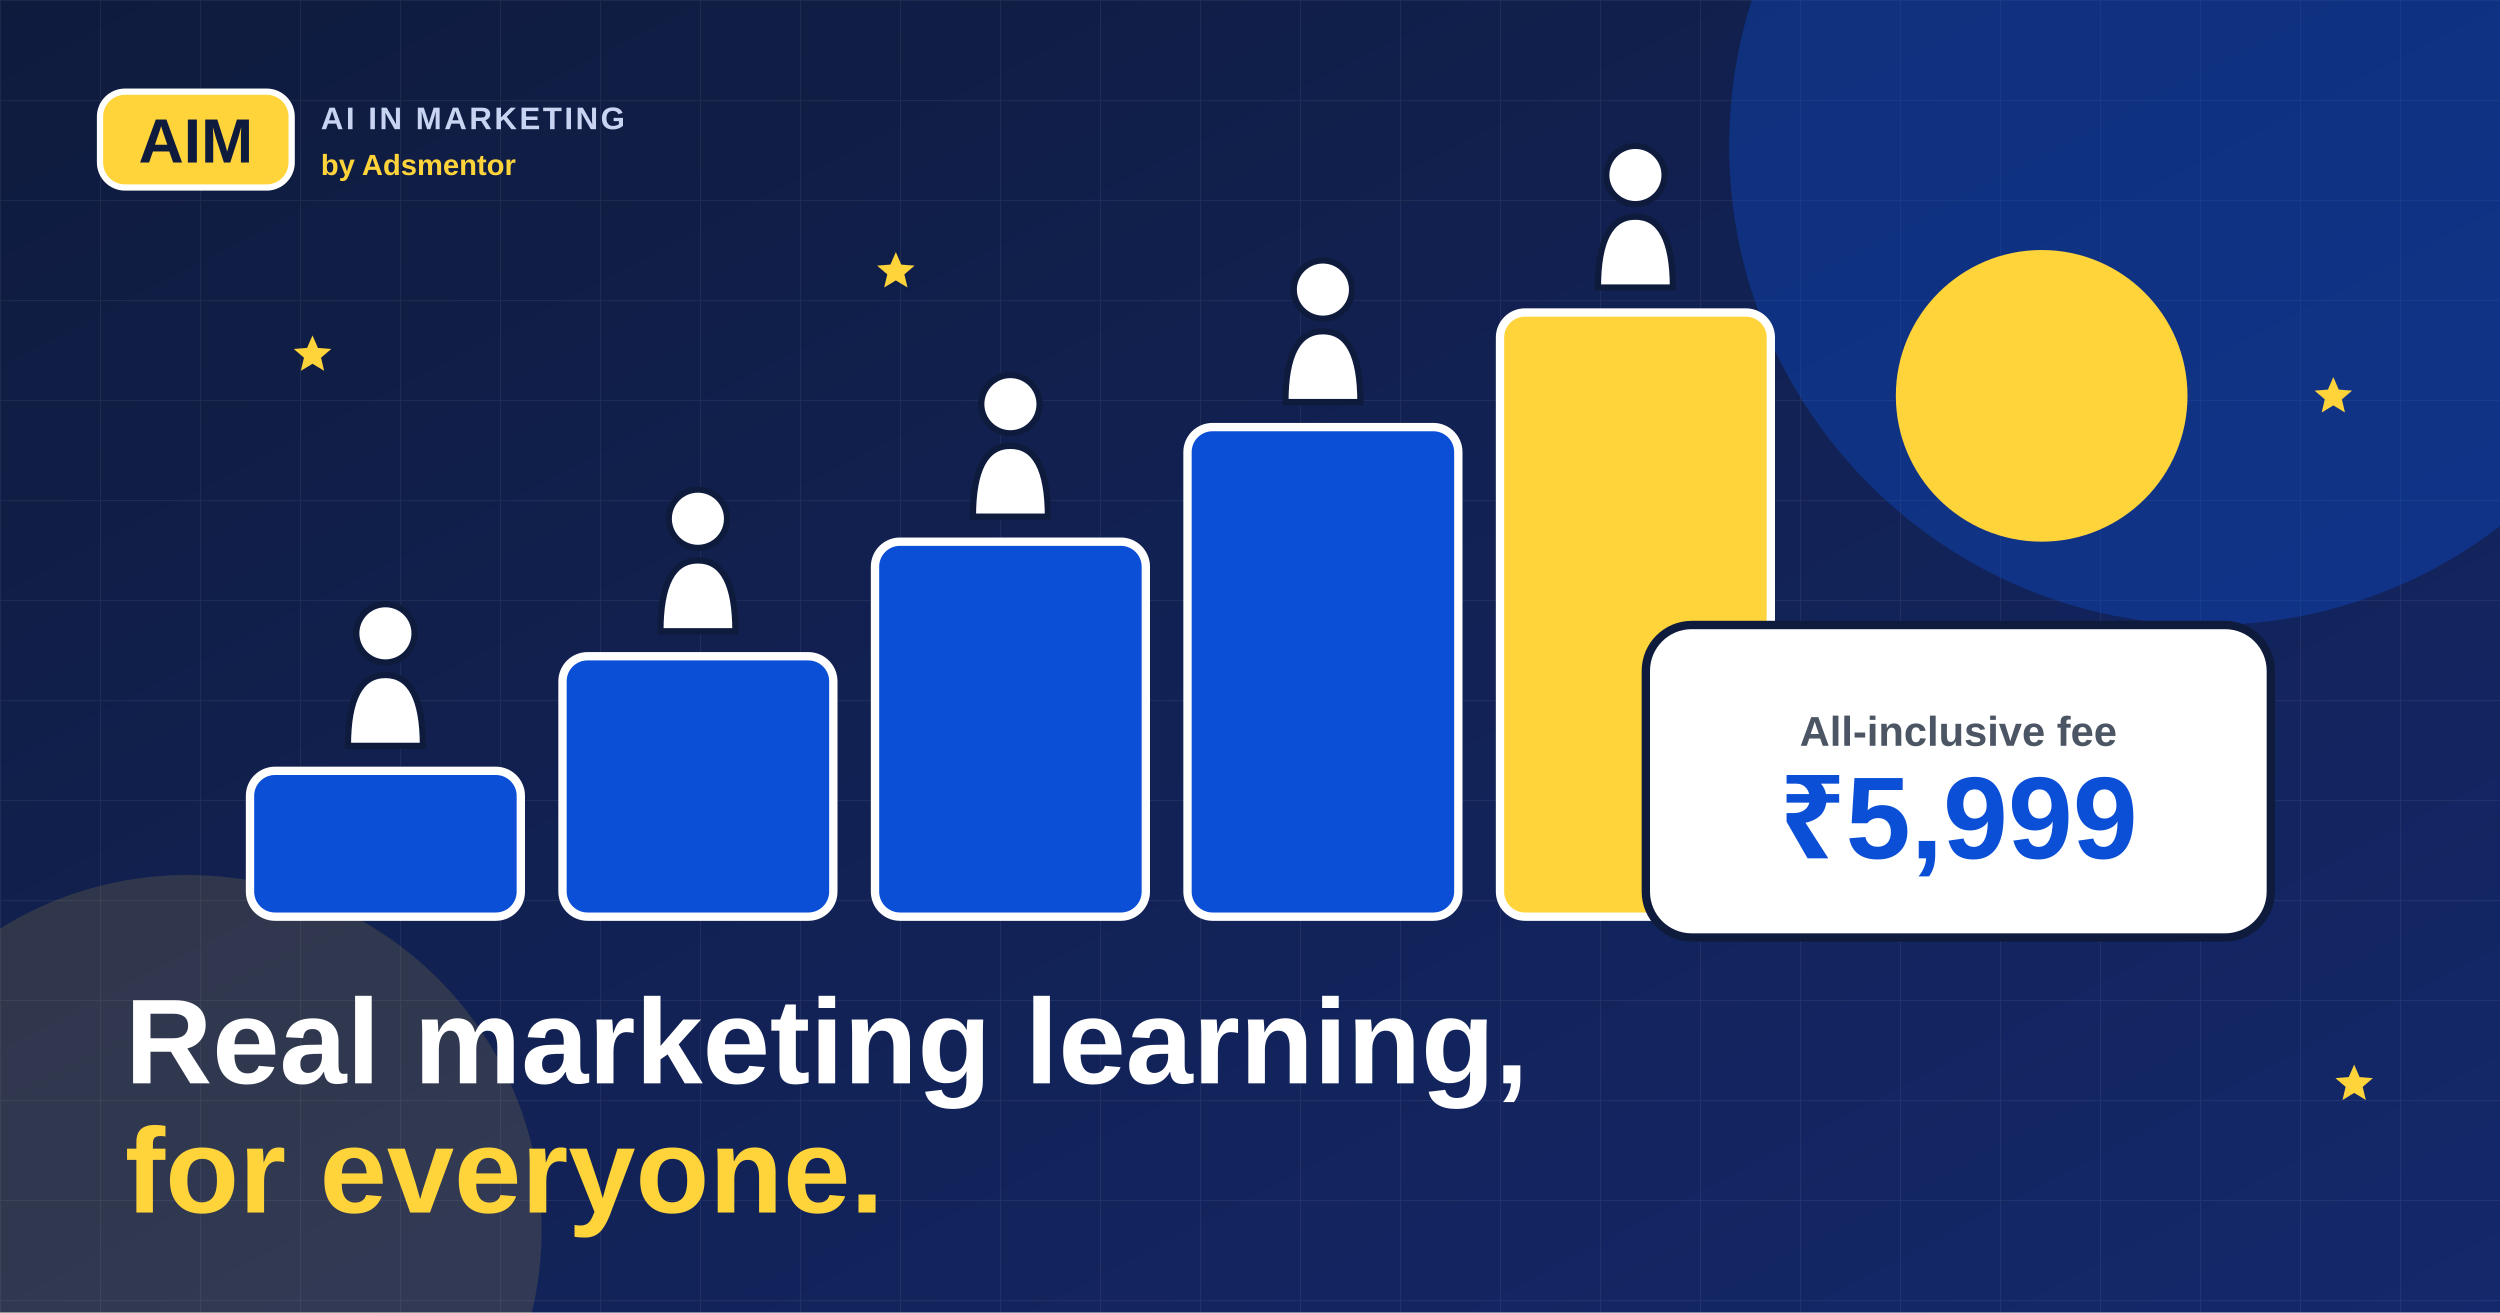
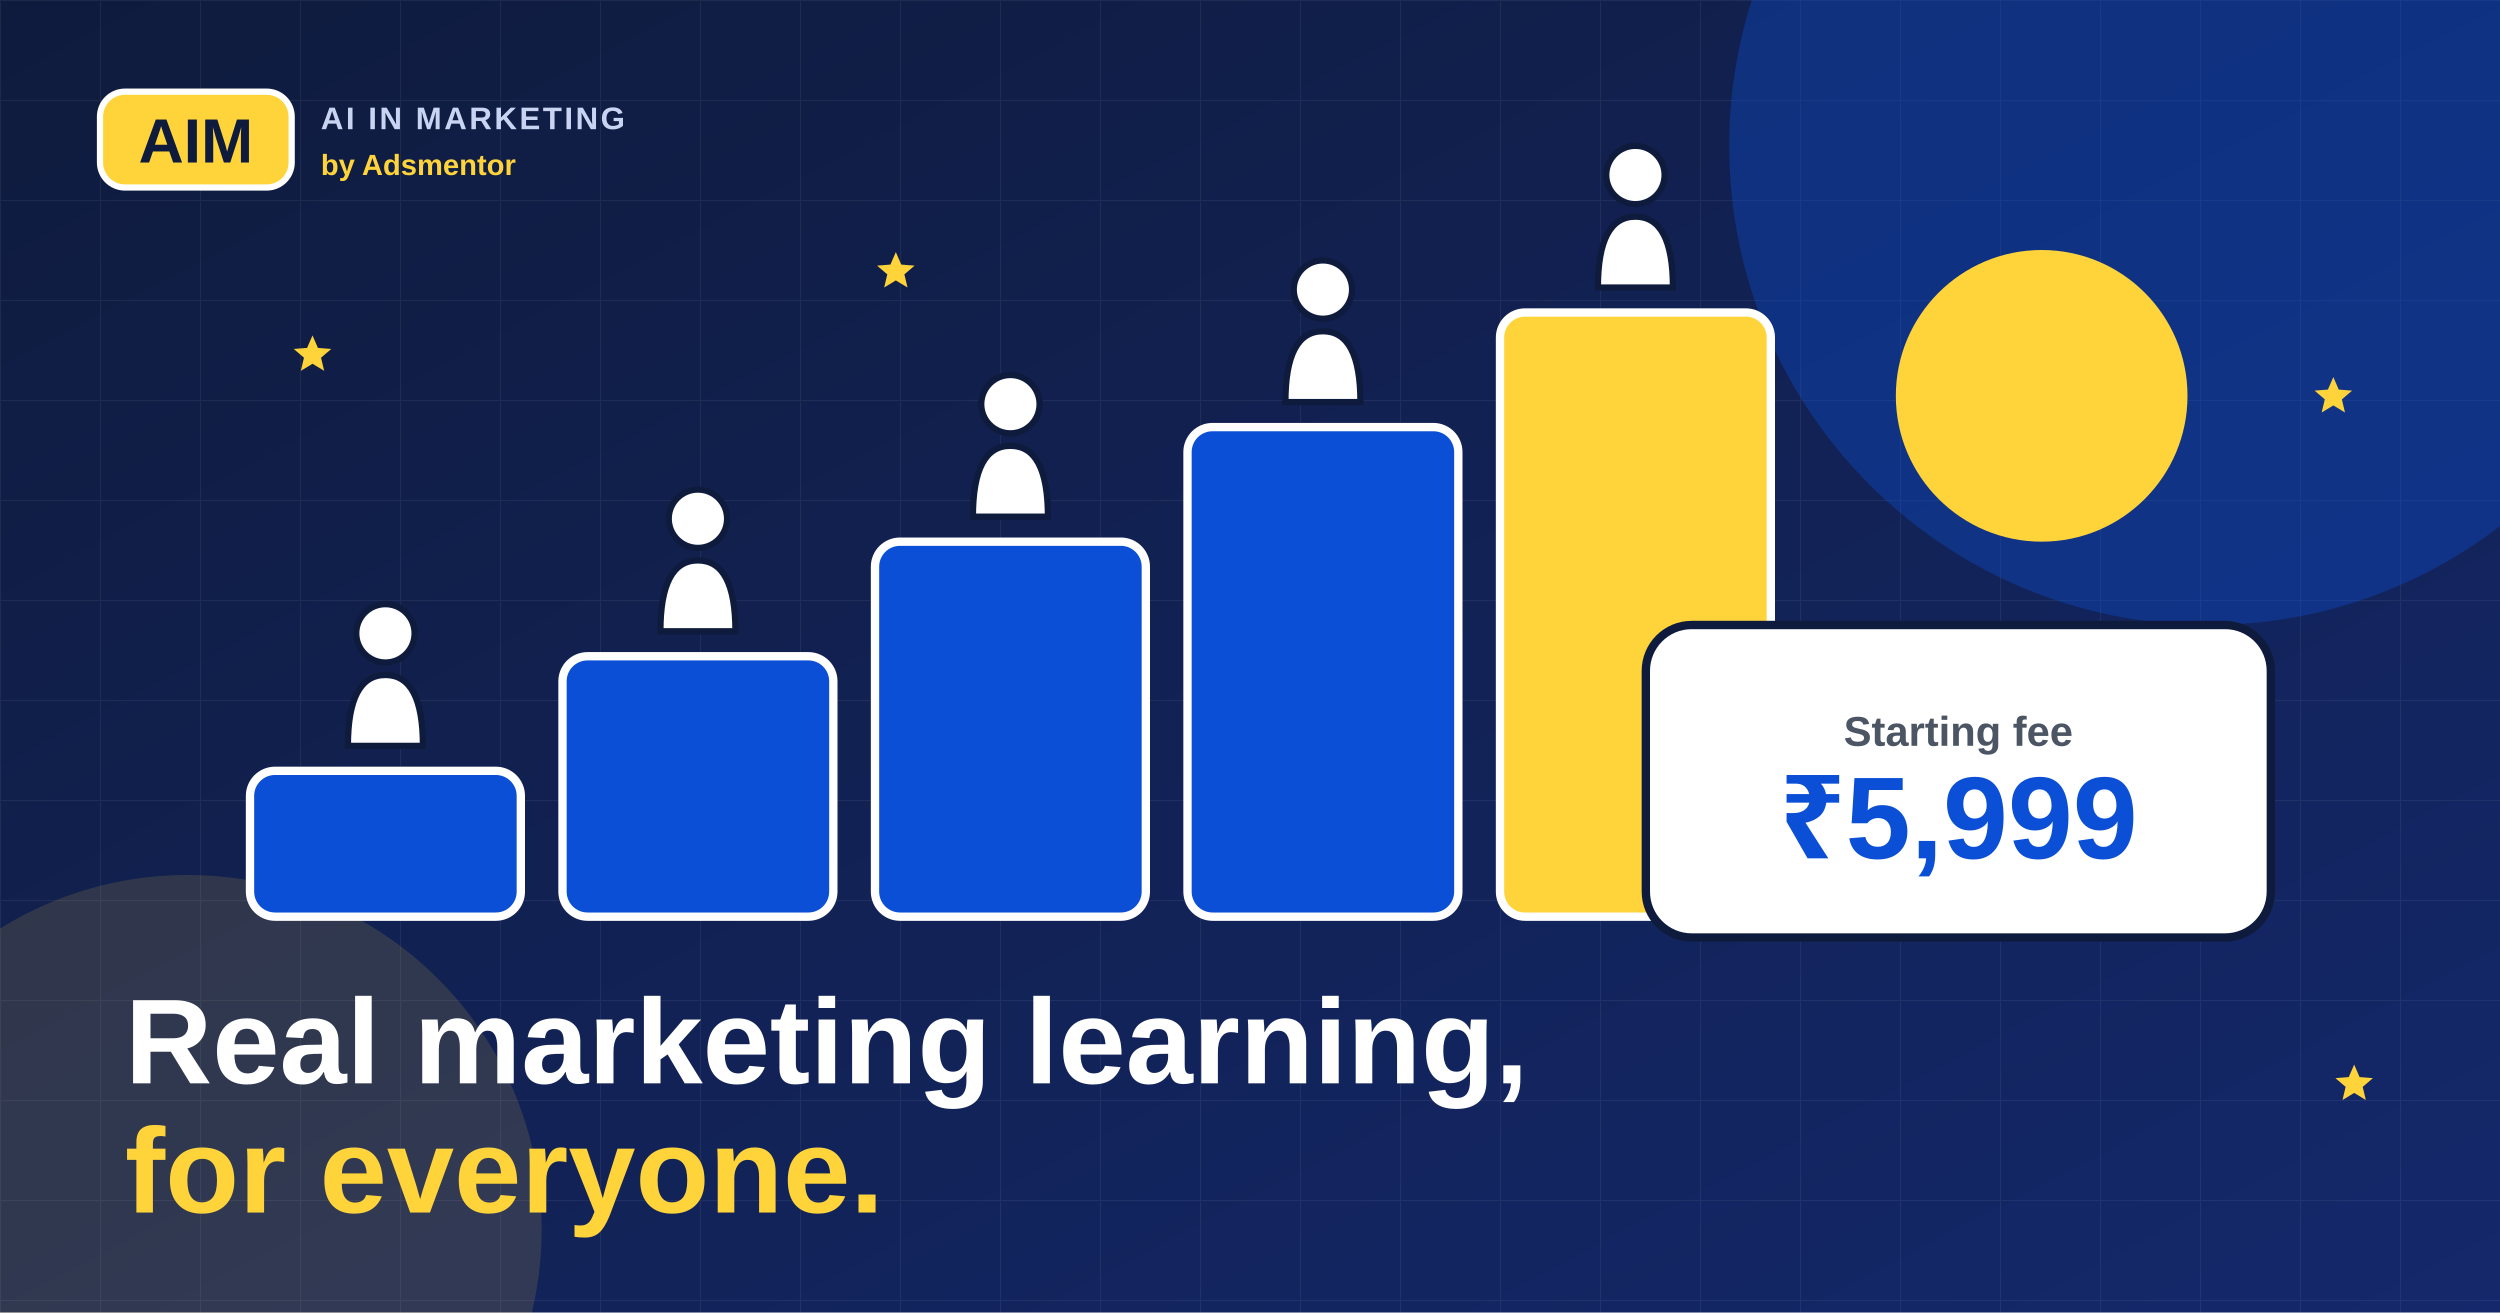
<svg xmlns="http://www.w3.org/2000/svg" viewBox="0 0 1200 630" width="1200" height="630" role="img" aria-label="Animated banner: people climbing rising steps, learning made affordable and accessible for all">
  <style>
text{font-family:'Plus Jakarta Sans','Segoe UI',Arial,sans-serif;}
.f{font-weight:800}
@keyframes bob{0%,100%{transform:translateY(0)}50%{transform:translateY(-10px)}}
@keyframes bob2{0%,100%{transform:translateY(0)}50%{transform:translateY(8px)}}
@keyframes twinkle{0%,100%{opacity:.15;transform:scale(.6)}50%{opacity:1;transform:scale(1)}}
@keyframes wave{0%,55%,100%{transform:rotate(0)}65%{transform:rotate(-18deg)}75%{transform:rotate(8deg)}85%{transform:rotate(-14deg)}}
@keyframes blink{0%,92%,100%{transform:scaleY(1)}95%{transform:scaleY(.1)}}
@keyframes pulse{0%,100%{transform:scale(1)}50%{transform:scale(1.18)}}
@keyframes dots{0%,80%,100%{transform:translateY(0);opacity:.4}40%{transform:translateY(-7px);opacity:1}}
@keyframes draw{to{stroke-dashoffset:0}}
@keyframes rise{0%{transform:scaleY(.15)}60%,100%{transform:scaleY(1)}}
@keyframes slide{0%,20%{transform:translateX(0)}45%,100%{transform:translateX(34px)}}
@keyframes pop{0%{opacity:0;transform:translateY(16px) scale(.9)}12%,88%{opacity:1;transform:none}100%{opacity:0;transform:translateY(-6px)}}
@keyframes scan{0%{transform:translateY(-80px)}100%{transform:translateY(90px)}}
@keyframes spin{to{transform:rotate(360deg)}}
@keyframes climb{0%,100%{transform:translate(0,0)}50%{transform:translate(0,-12px)}}
@keyframes click{0%,55%{transform:translate(0,0) scale(1)}65%{transform:translate(-6px,-6px) scale(.85)}75%,100%{transform:translate(0,0) scale(1)}}
@keyframes fadeout{0%,50%{opacity:1}70%,100%{opacity:.15}}
@keyframes type{from{width:0}to{width:310px}}
@media (prefers-reduced-motion:reduce){*{animation:none!important}}

</style>
  <defs>
    <pattern id="grid" width="48" height="48" patternUnits="userSpaceOnUse">
      <path d="M48 0H0V48" fill="none" stroke="#fff" stroke-opacity=".06" />
    </pattern>
    <linearGradient id="bg" x1="0" y1="0" x2="1" y2="1">
      <stop offset="0" stop-color="#0f1b3d" />
      <stop offset="1" stop-color="#14286b" />
    </linearGradient>
  </defs>
  <rect width="1200" height="630" fill="url(#bg)" />
  <rect width="1200" height="630" fill="url(#grid)" />
  <circle cx="1060" cy="70" r="230" fill="#0b4fd6" opacity=".35" />
  <circle cx="90" cy="590" r="170" fill="#ffd43b" opacity=".13" />
  <g transform="translate(48 44)">
    <rect width="92" height="46" rx="12" fill="#ffd43b" stroke="#fff" stroke-width="3" />
    <text x="46" y="34" text-anchor="middle" class="f" font-size="30" fill="#0f1b3d">AIM</text>
  </g>
  <text x="154" y="62" font-size="15" font-weight="700" fill="#c9d4f2" letter-spacing="1.2">AI IN MARKETING</text>
  <text x="154" y="84" font-size="14" font-weight="700" fill="#ffd43b">by Adsmentor</text>
  <path d="M150 161 l2.6 6 6.4.5-4.9 4.2 1.5 6.3-5.6-3.4-5.6 3.4 1.5-6.3-4.9-4.2 6.4-.5z" fill="#ffd43b" style="transform-origin:150px 170px;animation:twinkle 2.5s ease-in-out infinite;animation-delay:0s" />
  <path d="M430 121 l2.6 6 6.4.5-4.9 4.2 1.5 6.3-5.6-3.4-5.6 3.4 1.5-6.3-4.9-4.2 6.4-.5z" fill="#ffd43b" style="transform-origin:430px 130px;animation:twinkle 3s ease-in-out infinite;animation-delay:0.6s" />
  <path d="M1120 181 l2.6 6 6.4.5-4.9 4.2 1.5 6.3-5.6-3.4-5.6 3.4 1.5-6.3-4.9-4.2 6.4-.5z" fill="#ffd43b" style="transform-origin:1120px 190px;animation:twinkle 2.2s ease-in-out infinite;animation-delay:1.1s" />
  <path d="M1130 511 l2.6 6 6.4.5-4.9 4.2 1.5 6.3-5.6-3.4-5.6 3.4 1.5-6.3-4.9-4.2 6.4-.5z" fill="#ffd43b" style="transform-origin:1130px 520px;animation:twinkle 3s ease-in-out infinite;animation-delay:0.4s" />
  <circle cx="980" cy="190" r="70" fill="#ffd43b" style="transform-origin:980px 190px;animation:pulse 3s ease-in-out infinite" />
  <rect x="120" y="370" width="130" height="70" rx="12" fill="#0b4fd6" stroke="#fff" stroke-width="4" />
  <rect x="270" y="315" width="130" height="125" rx="12" fill="#0b4fd6" stroke="#fff" stroke-width="4" />
  <rect x="420" y="260" width="130" height="180" rx="12" fill="#0b4fd6" stroke="#fff" stroke-width="4" />
  <rect x="570" y="205" width="130" height="235" rx="12" fill="#0b4fd6" stroke="#fff" stroke-width="4" />
  <rect x="720" y="150" width="130" height="290" rx="12" fill="#ffd43b" stroke="#fff" stroke-width="4" />
  <g transform="translate(185 318)">
    <g style="animation:climb 2.4s ease-in-out infinite;animation-delay:0.0s">
      <circle cx="0" cy="-14" r="14" fill="#fff" stroke="#0f1b3d" stroke-width="3" />
      <path d="M-18 40 q0-34 18-34 q18 0 18 34z" fill="#fff" stroke="#0f1b3d" stroke-width="3" />
    </g>
  </g>
  <g transform="translate(335 263)">
    <g style="animation:climb 2.4s ease-in-out infinite;animation-delay:0.25s">
      <circle cx="0" cy="-14" r="14" fill="#fff" stroke="#0f1b3d" stroke-width="3" />
      <path d="M-18 40 q0-34 18-34 q18 0 18 34z" fill="#fff" stroke="#0f1b3d" stroke-width="3" />
    </g>
  </g>
  <g transform="translate(485 208)">
    <g style="animation:climb 2.4s ease-in-out infinite;animation-delay:0.5s">
      <circle cx="0" cy="-14" r="14" fill="#fff" stroke="#0f1b3d" stroke-width="3" />
      <path d="M-18 40 q0-34 18-34 q18 0 18 34z" fill="#fff" stroke="#0f1b3d" stroke-width="3" />
    </g>
  </g>
  <g transform="translate(635 153)">
    <g style="animation:climb 2.4s ease-in-out infinite;animation-delay:0.75s">
      <circle cx="0" cy="-14" r="14" fill="#fff" stroke="#0f1b3d" stroke-width="3" />
      <path d="M-18 40 q0-34 18-34 q18 0 18 34z" fill="#fff" stroke="#0f1b3d" stroke-width="3" />
    </g>
  </g>
  <g transform="translate(785 98)">
    <g style="animation:climb 2.4s ease-in-out infinite;animation-delay:1.0s">
      <circle cx="0" cy="-14" r="14" fill="#fff" stroke="#0f1b3d" stroke-width="3" />
      <path d="M-18 40 q0-34 18-34 q18 0 18 34z" fill="#fff" stroke="#0f1b3d" stroke-width="3" />
    </g>
  </g>
  <g transform="translate(790 300)">
    <g style="animation:bob2 3.2s ease-in-out infinite">
      <rect width="300" height="150" rx="22" fill="#fff" stroke="#0f1b3d" stroke-width="4" />
-       <text x="150" y="58" text-anchor="middle" font-size="20" font-weight="700" fill="#4b5563">All-inclusive fee</text>
+       <text x="150" y="58" text-anchor="middle" font-size="20" font-weight="700" fill="#4b5563">Starting fee</text>
      <text x="150" y="112" text-anchor="middle" font-size="56" class="f" fill="#0b4fd6">₹5,999</text>
    </g>
  </g>
  <text x="60" y="520" font-size="58" class="f" fill="#fff">Real marketing learning,</text>
  <text x="60" y="582" font-size="58" class="f" fill="#ffd43b">for everyone.</text>
</svg>
